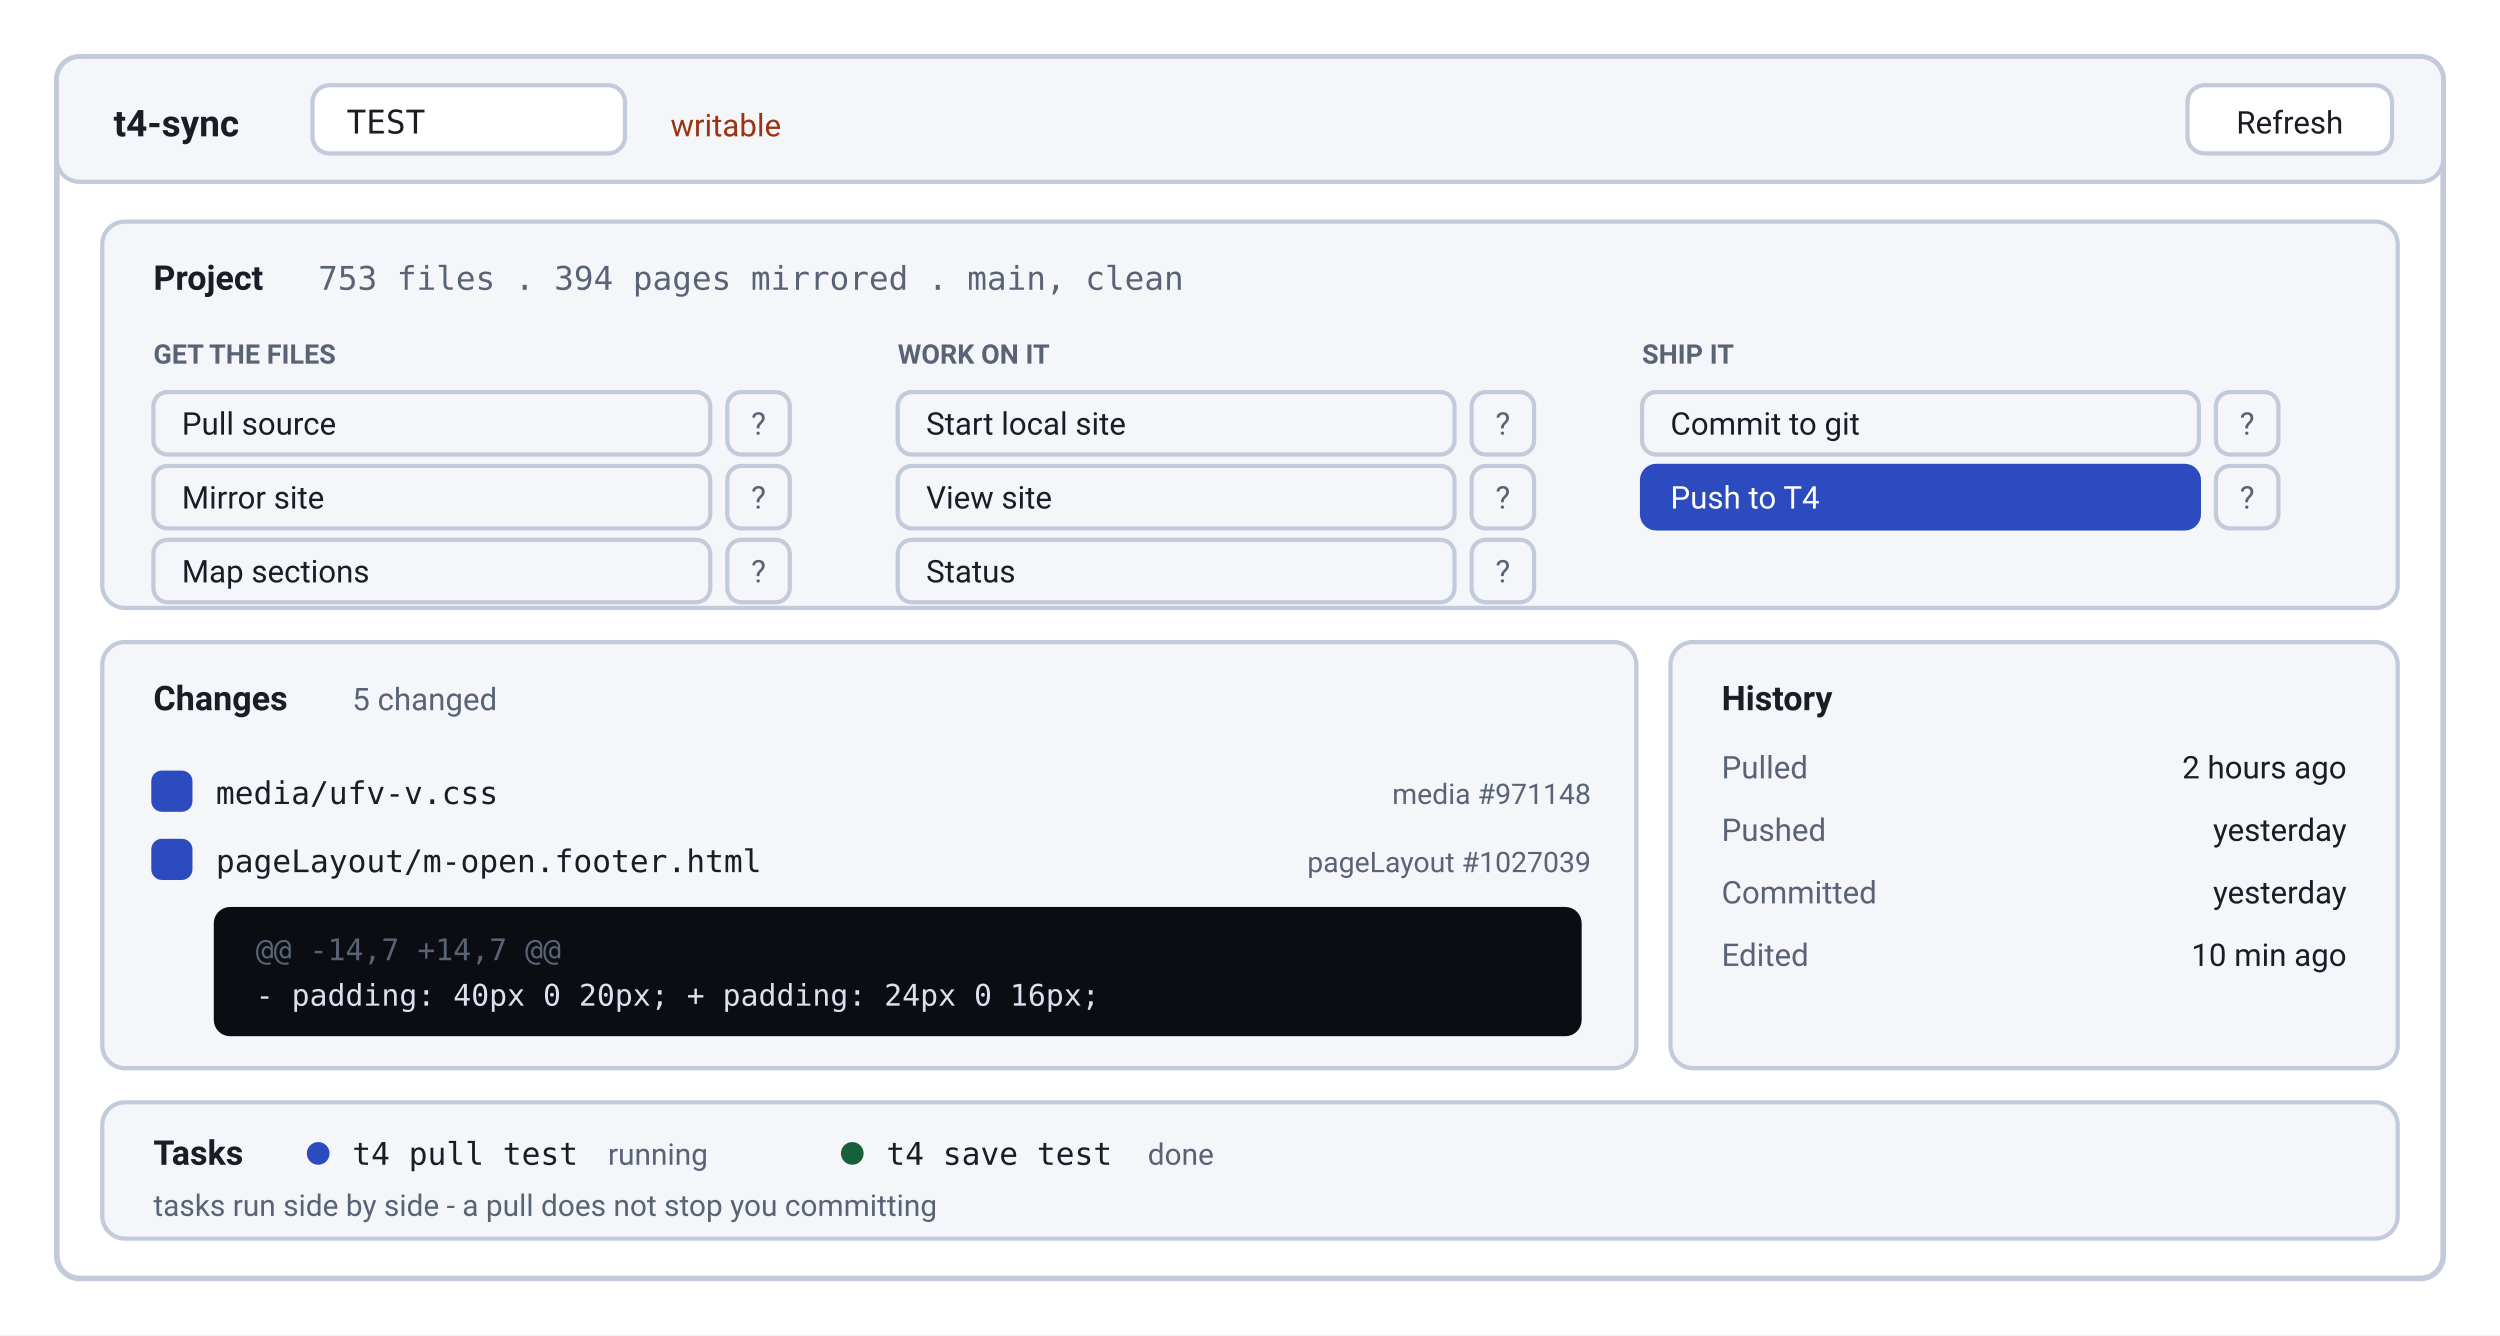
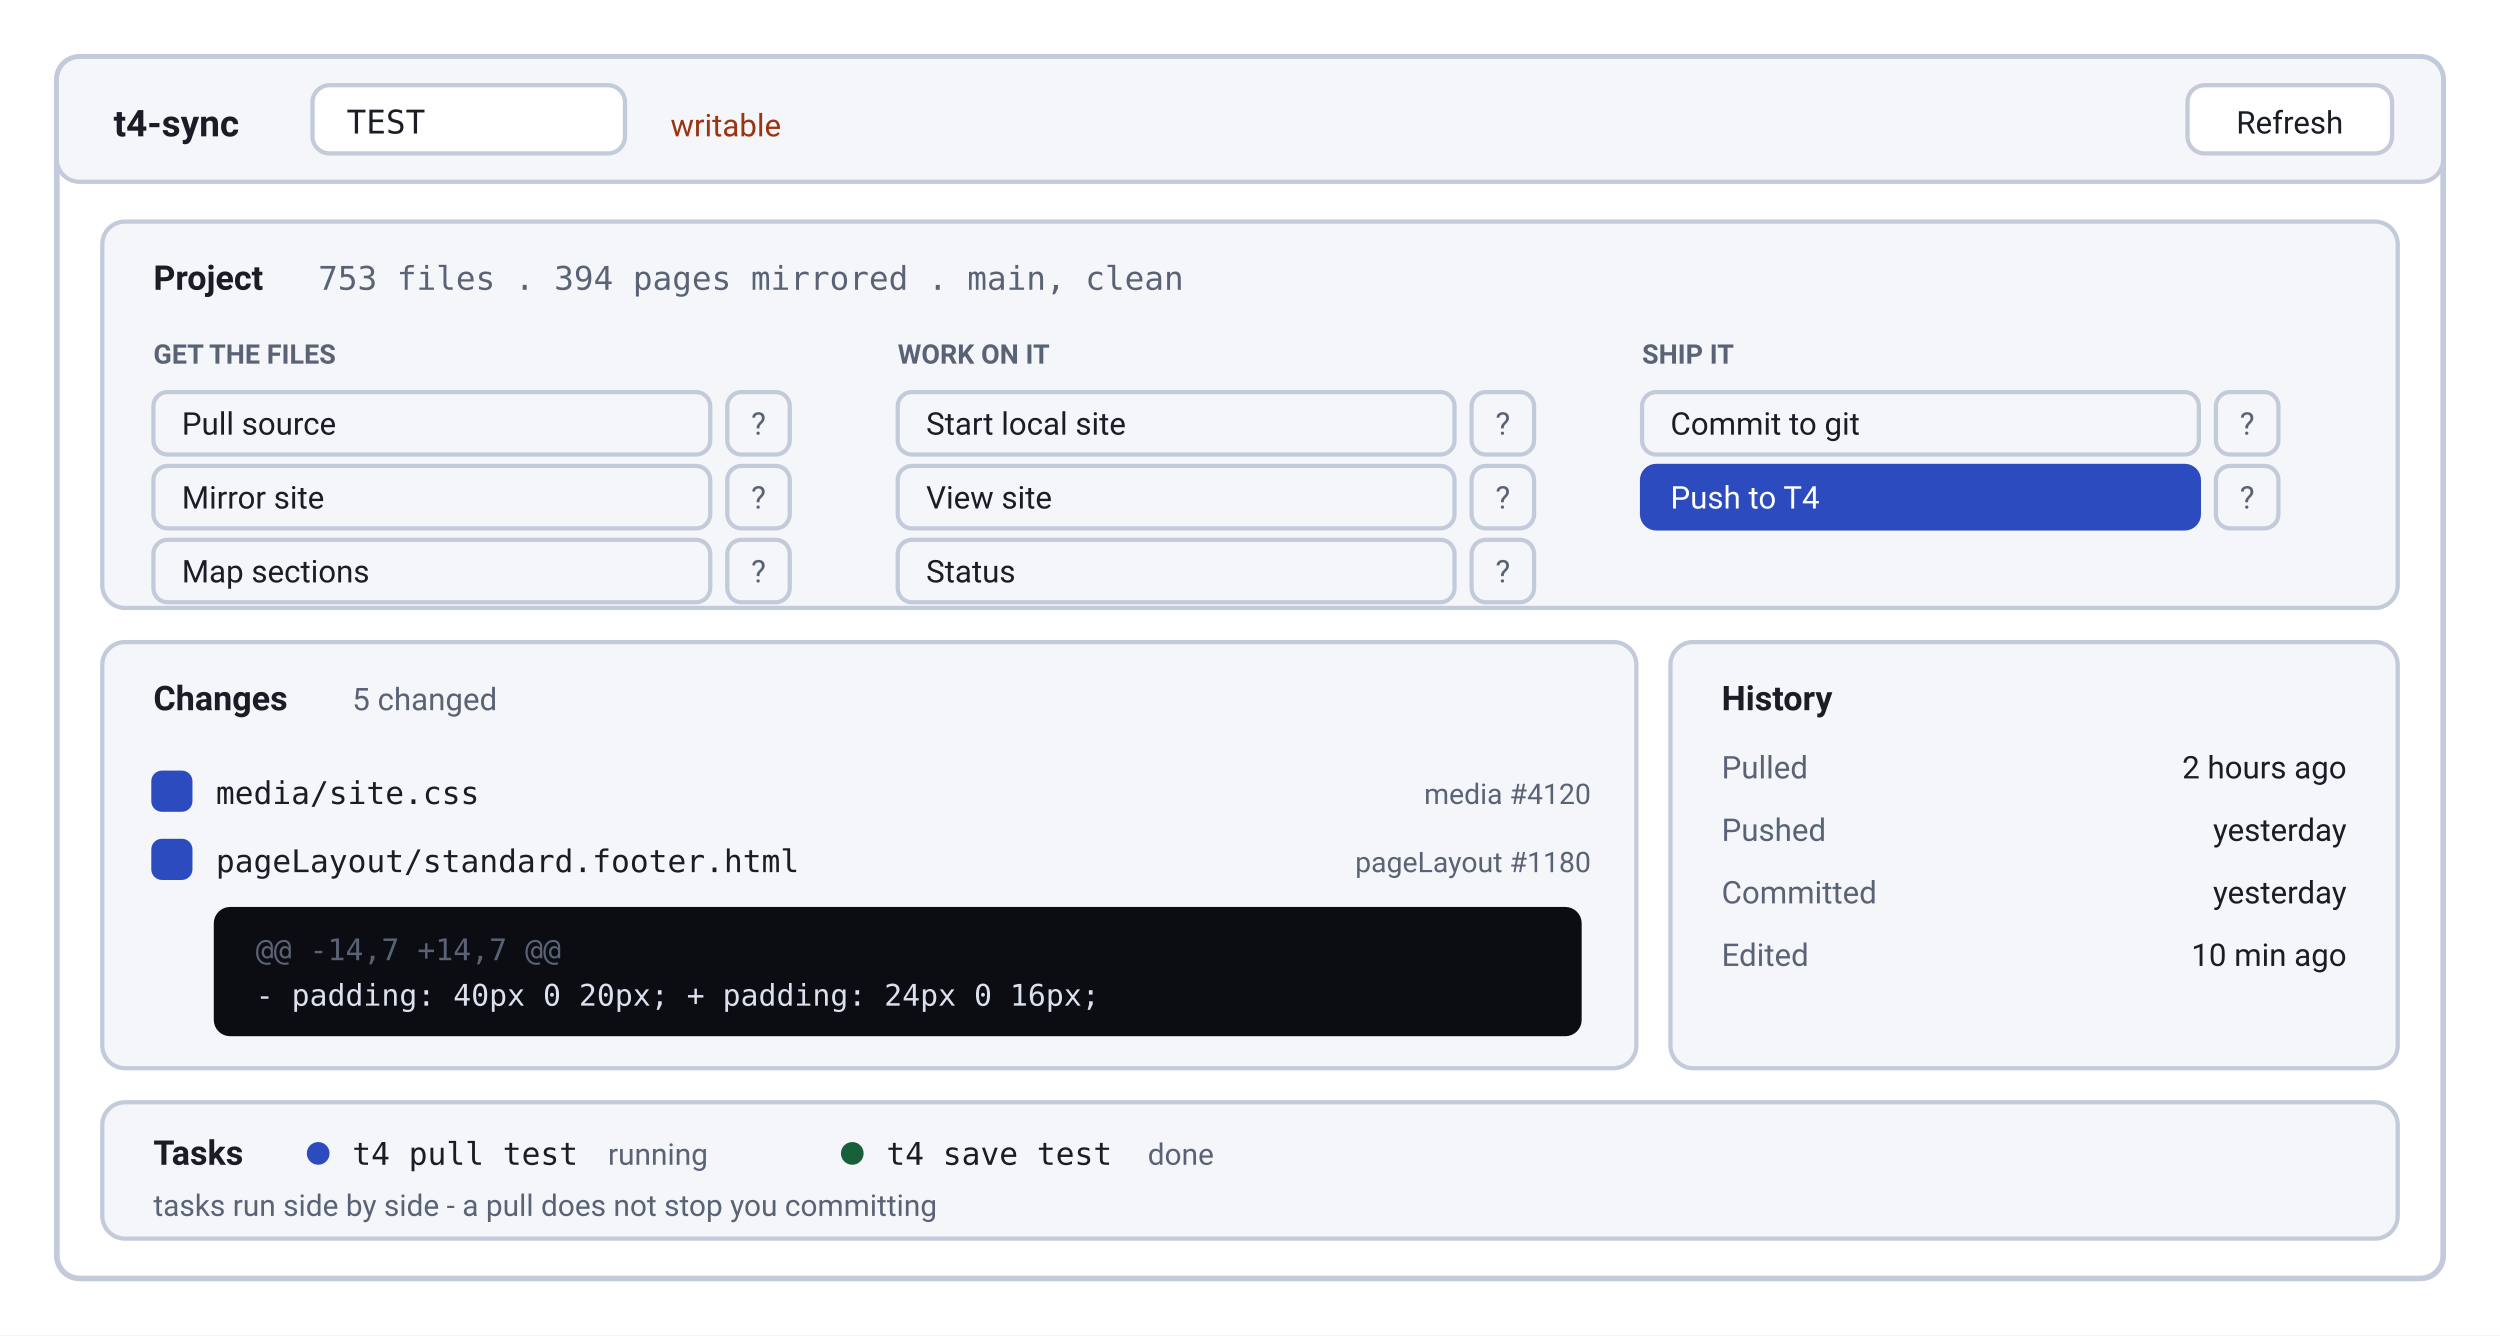
<svg xmlns="http://www.w3.org/2000/svg" width="880" height="470" viewBox="0 0 880 470" role="img">
  <rect width="880" height="470" fill="#ffffff" />
  <rect x="20" y="20" width="840" height="430" rx="8" fill="#ffffff" stroke="#c3cbdb" stroke-width="2" />
  <rect x="20" y="20" width="840" height="44" rx="8" fill="#f4f6fa" stroke="#c3cbdb" stroke-width="1.5" />
  <text x="40" y="48" font-family="system-ui,-apple-system,'Segoe UI',Roboto,sans-serif" font-size="13" font-weight="700" fill="#1a1d25" text-anchor="start">t4-sync</text>
  <rect x="110" y="30" width="110" height="24" rx="6" fill="#ffffff" stroke="#c3cbdb" stroke-width="1.5" />
  <text x="122" y="47" font-family="ui-monospace,SFMono-Regular,Menlo,Consolas,monospace" font-size="11.5" font-weight="400" fill="#1a1d25" text-anchor="start">TEST</text>
  <text x="236" y="48" font-family="system-ui,-apple-system,'Segoe UI',Roboto,sans-serif" font-size="11" font-weight="400" fill="#9a3412" text-anchor="start">writable</text>
  <rect x="770" y="30" width="72" height="24" rx="6" fill="#ffffff" stroke="#c3cbdb" stroke-width="1.5" />
  <text x="806" y="47" font-family="system-ui,-apple-system,'Segoe UI',Roboto,sans-serif" font-size="11" font-weight="400" fill="#1a1d25" text-anchor="middle">Refresh</text>
  <rect x="36" y="78" width="808" height="136" rx="8" fill="#f4f6fa" stroke="#c3cbdb" stroke-width="1.5" />
  <text x="54" y="102" font-family="system-ui,-apple-system,'Segoe UI',Roboto,sans-serif" font-size="12" font-weight="700" fill="#1a1d25" text-anchor="start">Project</text>
  <text x="112" y="102" font-family="ui-monospace,SFMono-Regular,Menlo,Consolas,monospace" font-size="11.5" font-weight="400" fill="#5a6376" text-anchor="start">753 files  .  394 pages mirrored  .  main, clean</text>
  <text x="54" y="128" font-family="system-ui,-apple-system,'Segoe UI',Roboto,sans-serif" font-size="9.5" font-weight="700" fill="#5a6376" text-anchor="start">GET THE FILES</text>
  <rect x="54" y="138" width="196" height="22" rx="5" fill="#f4f6fa" stroke="#c3cbdb" stroke-width="1.5" />
  <text x="64" y="153" font-family="system-ui,-apple-system,'Segoe UI',Roboto,sans-serif" font-size="11" font-weight="400" fill="#1a1d25" text-anchor="start">Pull source</text>
  <rect x="256" y="138" width="22" height="22" rx="5" fill="#f4f6fa" stroke="#c3cbdb" stroke-width="1.5" />
  <text x="267" y="153" font-family="system-ui,-apple-system,'Segoe UI',Roboto,sans-serif" font-size="11" font-weight="400" fill="#5a6376" text-anchor="middle">?</text>
  <rect x="54" y="164" width="196" height="22" rx="5" fill="#f4f6fa" stroke="#c3cbdb" stroke-width="1.5" />
  <text x="64" y="179" font-family="system-ui,-apple-system,'Segoe UI',Roboto,sans-serif" font-size="11" font-weight="400" fill="#1a1d25" text-anchor="start">Mirror site</text>
  <rect x="256" y="164" width="22" height="22" rx="5" fill="#f4f6fa" stroke="#c3cbdb" stroke-width="1.5" />
  <text x="267" y="179" font-family="system-ui,-apple-system,'Segoe UI',Roboto,sans-serif" font-size="11" font-weight="400" fill="#5a6376" text-anchor="middle">?</text>
  <rect x="54" y="190" width="196" height="22" rx="5" fill="#f4f6fa" stroke="#c3cbdb" stroke-width="1.5" />
  <text x="64" y="205" font-family="system-ui,-apple-system,'Segoe UI',Roboto,sans-serif" font-size="11" font-weight="400" fill="#1a1d25" text-anchor="start">Map sections</text>
  <rect x="256" y="190" width="22" height="22" rx="5" fill="#f4f6fa" stroke="#c3cbdb" stroke-width="1.5" />
  <text x="267" y="205" font-family="system-ui,-apple-system,'Segoe UI',Roboto,sans-serif" font-size="11" font-weight="400" fill="#5a6376" text-anchor="middle">?</text>
  <text x="316" y="128" font-family="system-ui,-apple-system,'Segoe UI',Roboto,sans-serif" font-size="9.5" font-weight="700" fill="#5a6376" text-anchor="start">WORK ON IT</text>
  <rect x="316" y="138" width="196" height="22" rx="5" fill="#f4f6fa" stroke="#c3cbdb" stroke-width="1.5" />
  <text x="326" y="153" font-family="system-ui,-apple-system,'Segoe UI',Roboto,sans-serif" font-size="11" font-weight="400" fill="#1a1d25" text-anchor="start">Start local site</text>
  <rect x="518" y="138" width="22" height="22" rx="5" fill="#f4f6fa" stroke="#c3cbdb" stroke-width="1.5" />
  <text x="529" y="153" font-family="system-ui,-apple-system,'Segoe UI',Roboto,sans-serif" font-size="11" font-weight="400" fill="#5a6376" text-anchor="middle">?</text>
  <rect x="316" y="164" width="196" height="22" rx="5" fill="#f4f6fa" stroke="#c3cbdb" stroke-width="1.5" />
  <text x="326" y="179" font-family="system-ui,-apple-system,'Segoe UI',Roboto,sans-serif" font-size="11" font-weight="400" fill="#1a1d25" text-anchor="start">View site</text>
  <rect x="518" y="164" width="22" height="22" rx="5" fill="#f4f6fa" stroke="#c3cbdb" stroke-width="1.5" />
  <text x="529" y="179" font-family="system-ui,-apple-system,'Segoe UI',Roboto,sans-serif" font-size="11" font-weight="400" fill="#5a6376" text-anchor="middle">?</text>
  <rect x="316" y="190" width="196" height="22" rx="5" fill="#f4f6fa" stroke="#c3cbdb" stroke-width="1.5" />
  <text x="326" y="205" font-family="system-ui,-apple-system,'Segoe UI',Roboto,sans-serif" font-size="11" font-weight="400" fill="#1a1d25" text-anchor="start">Status</text>
  <rect x="518" y="190" width="22" height="22" rx="5" fill="#f4f6fa" stroke="#c3cbdb" stroke-width="1.5" />
  <text x="529" y="205" font-family="system-ui,-apple-system,'Segoe UI',Roboto,sans-serif" font-size="11" font-weight="400" fill="#5a6376" text-anchor="middle">?</text>
  <text x="578" y="128" font-family="system-ui,-apple-system,'Segoe UI',Roboto,sans-serif" font-size="9.5" font-weight="700" fill="#5a6376" text-anchor="start">SHIP IT</text>
  <rect x="578" y="138" width="196" height="22" rx="5" fill="#f4f6fa" stroke="#c3cbdb" stroke-width="1.5" />
  <text x="588" y="153" font-family="system-ui,-apple-system,'Segoe UI',Roboto,sans-serif" font-size="11" font-weight="400" fill="#1a1d25" text-anchor="start">Commit to git</text>
  <rect x="780" y="138" width="22" height="22" rx="5" fill="#f4f6fa" stroke="#c3cbdb" stroke-width="1.5" />
  <text x="791" y="153" font-family="system-ui,-apple-system,'Segoe UI',Roboto,sans-serif" font-size="11" font-weight="400" fill="#5a6376" text-anchor="middle">?</text>
  <rect x="578" y="164" width="196" height="22" rx="5" fill="#2b4bbf" stroke="#2b4bbf" stroke-width="1.5" />
  <text x="588" y="179" font-family="system-ui,-apple-system,'Segoe UI',Roboto,sans-serif" font-size="11" font-weight="400" fill="#ffffff" text-anchor="start">Push to T4</text>
  <rect x="780" y="164" width="22" height="22" rx="5" fill="#f4f6fa" stroke="#c3cbdb" stroke-width="1.5" />
  <text x="791" y="179" font-family="system-ui,-apple-system,'Segoe UI',Roboto,sans-serif" font-size="11" font-weight="400" fill="#5a6376" text-anchor="middle">?</text>
  <rect x="36" y="226" width="540" height="150" rx="8" fill="#f4f6fa" stroke="#c3cbdb" stroke-width="1.5" />
  <text x="54" y="250" font-family="system-ui,-apple-system,'Segoe UI',Roboto,sans-serif" font-size="12" font-weight="700" fill="#1a1d25" text-anchor="start">Changes</text>
  <text x="124" y="250" font-family="system-ui,-apple-system,'Segoe UI',Roboto,sans-serif" font-size="11" font-weight="400" fill="#5a6376" text-anchor="start">5 changed</text>
  <rect x="54" y="272" width="13" height="13" rx="3" fill="#2b4bbf" stroke="#2b4bbf" stroke-width="1.5" />
-   <text x="76" y="283" font-family="ui-monospace,SFMono-Regular,Menlo,Consolas,monospace" font-size="11" font-weight="400" fill="#1a1d25" text-anchor="start">media/ufv-v.css</text>
-   <text x="560" y="283" font-family="system-ui,-apple-system,'Segoe UI',Roboto,sans-serif" font-size="10" font-weight="400" fill="#5a6376" text-anchor="end">media #971148</text>
+   <text x="76" y="283" font-family="ui-monospace,SFMono-Regular,Menlo,Consolas,monospace" font-size="11" font-weight="400" fill="#1a1d25" text-anchor="start">media/site.css</text>
+   <text x="560" y="283" font-family="system-ui,-apple-system,'Segoe UI',Roboto,sans-serif" font-size="10" font-weight="400" fill="#5a6376" text-anchor="end">media #4120</text>
  <rect x="54" y="296" width="13" height="13" rx="3" fill="#2b4bbf" stroke="#2b4bbf" stroke-width="1.5" />
-   <text x="76" y="307" font-family="ui-monospace,SFMono-Regular,Menlo,Consolas,monospace" font-size="11" font-weight="400" fill="#1a1d25" text-anchor="start">pageLayout/m-open.footer.html</text>
-   <text x="560" y="307" font-family="system-ui,-apple-system,'Segoe UI',Roboto,sans-serif" font-size="10" font-weight="400" fill="#5a6376" text-anchor="end">pageLayout #1027039</text>
+   <text x="76" y="307" font-family="ui-monospace,SFMono-Regular,Menlo,Consolas,monospace" font-size="11" font-weight="400" fill="#1a1d25" text-anchor="start">pageLayout/standard.footer.html</text>
+   <text x="560" y="307" font-family="system-ui,-apple-system,'Segoe UI',Roboto,sans-serif" font-size="10" font-weight="400" fill="#5a6376" text-anchor="end">pageLayout #1180</text>
  <rect x="76" y="320" width="480" height="44" rx="5" fill="#0b0d12" stroke="#0b0d12" stroke-width="1.5" />
  <text x="90" y="338" font-family="ui-monospace,SFMono-Regular,Menlo,Consolas,monospace" font-size="10.5" font-weight="400" fill="#5a6376" text-anchor="start">@@ -14,7 +14,7 @@</text>
  <text x="90" y="354" font-family="ui-monospace,SFMono-Regular,Menlo,Consolas,monospace" font-size="10.5" font-weight="400" fill="#dbe1ee" text-anchor="start">- padding: 40px 0 20px;   + padding: 24px 0 16px;</text>
  <rect x="588" y="226" width="256" height="150" rx="8" fill="#f4f6fa" stroke="#c3cbdb" stroke-width="1.5" />
  <text x="606" y="250" font-family="system-ui,-apple-system,'Segoe UI',Roboto,sans-serif" font-size="12" font-weight="700" fill="#1a1d25" text-anchor="start">History</text>
  <text x="606" y="274" font-family="system-ui,-apple-system,'Segoe UI',Roboto,sans-serif" font-size="11" font-weight="400" fill="#5a6376" text-anchor="start">Pulled</text>
  <text x="826" y="274" font-family="system-ui,-apple-system,'Segoe UI',Roboto,sans-serif" font-size="11" font-weight="400" fill="#1a1d25" text-anchor="end">2 hours ago</text>
  <text x="606" y="296" font-family="system-ui,-apple-system,'Segoe UI',Roboto,sans-serif" font-size="11" font-weight="400" fill="#5a6376" text-anchor="start">Pushed</text>
  <text x="826" y="296" font-family="system-ui,-apple-system,'Segoe UI',Roboto,sans-serif" font-size="11" font-weight="400" fill="#1a1d25" text-anchor="end">yesterday</text>
  <text x="606" y="318" font-family="system-ui,-apple-system,'Segoe UI',Roboto,sans-serif" font-size="11" font-weight="400" fill="#5a6376" text-anchor="start">Committed</text>
  <text x="826" y="318" font-family="system-ui,-apple-system,'Segoe UI',Roboto,sans-serif" font-size="11" font-weight="400" fill="#1a1d25" text-anchor="end">yesterday</text>
  <text x="606" y="340" font-family="system-ui,-apple-system,'Segoe UI',Roboto,sans-serif" font-size="11" font-weight="400" fill="#5a6376" text-anchor="start">Edited</text>
  <text x="826" y="340" font-family="system-ui,-apple-system,'Segoe UI',Roboto,sans-serif" font-size="11" font-weight="400" fill="#1a1d25" text-anchor="end">10 min ago</text>
  <rect x="36" y="388" width="808" height="48" rx="8" fill="#f4f6fa" stroke="#c3cbdb" stroke-width="1.5" />
  <text x="54" y="410" font-family="system-ui,-apple-system,'Segoe UI',Roboto,sans-serif" font-size="12" font-weight="700" fill="#1a1d25" text-anchor="start">Tasks</text>
  <circle cx="112" cy="406" r="4" fill="#2b4bbf" />
  <text x="124" y="410" font-family="ui-monospace,SFMono-Regular,Menlo,Consolas,monospace" font-size="11" font-weight="400" fill="#1a1d25" text-anchor="start">t4 pull test</text>
  <text x="214" y="410" font-family="system-ui,-apple-system,'Segoe UI',Roboto,sans-serif" font-size="10.5" font-weight="400" fill="#5a6376" text-anchor="start">running</text>
  <circle cx="300" cy="406" r="4" fill="#17603a" />
  <text x="312" y="410" font-family="ui-monospace,SFMono-Regular,Menlo,Consolas,monospace" font-size="11" font-weight="400" fill="#1a1d25" text-anchor="start">t4 save test</text>
  <text x="404" y="410" font-family="system-ui,-apple-system,'Segoe UI',Roboto,sans-serif" font-size="10.5" font-weight="400" fill="#5a6376" text-anchor="start">done</text>
  <text x="54" y="428" font-family="system-ui,-apple-system,'Segoe UI',Roboto,sans-serif" font-size="10.5" font-weight="400" fill="#5a6376" text-anchor="start">tasks run side by side - a pull does not stop you committing</text>
</svg>
